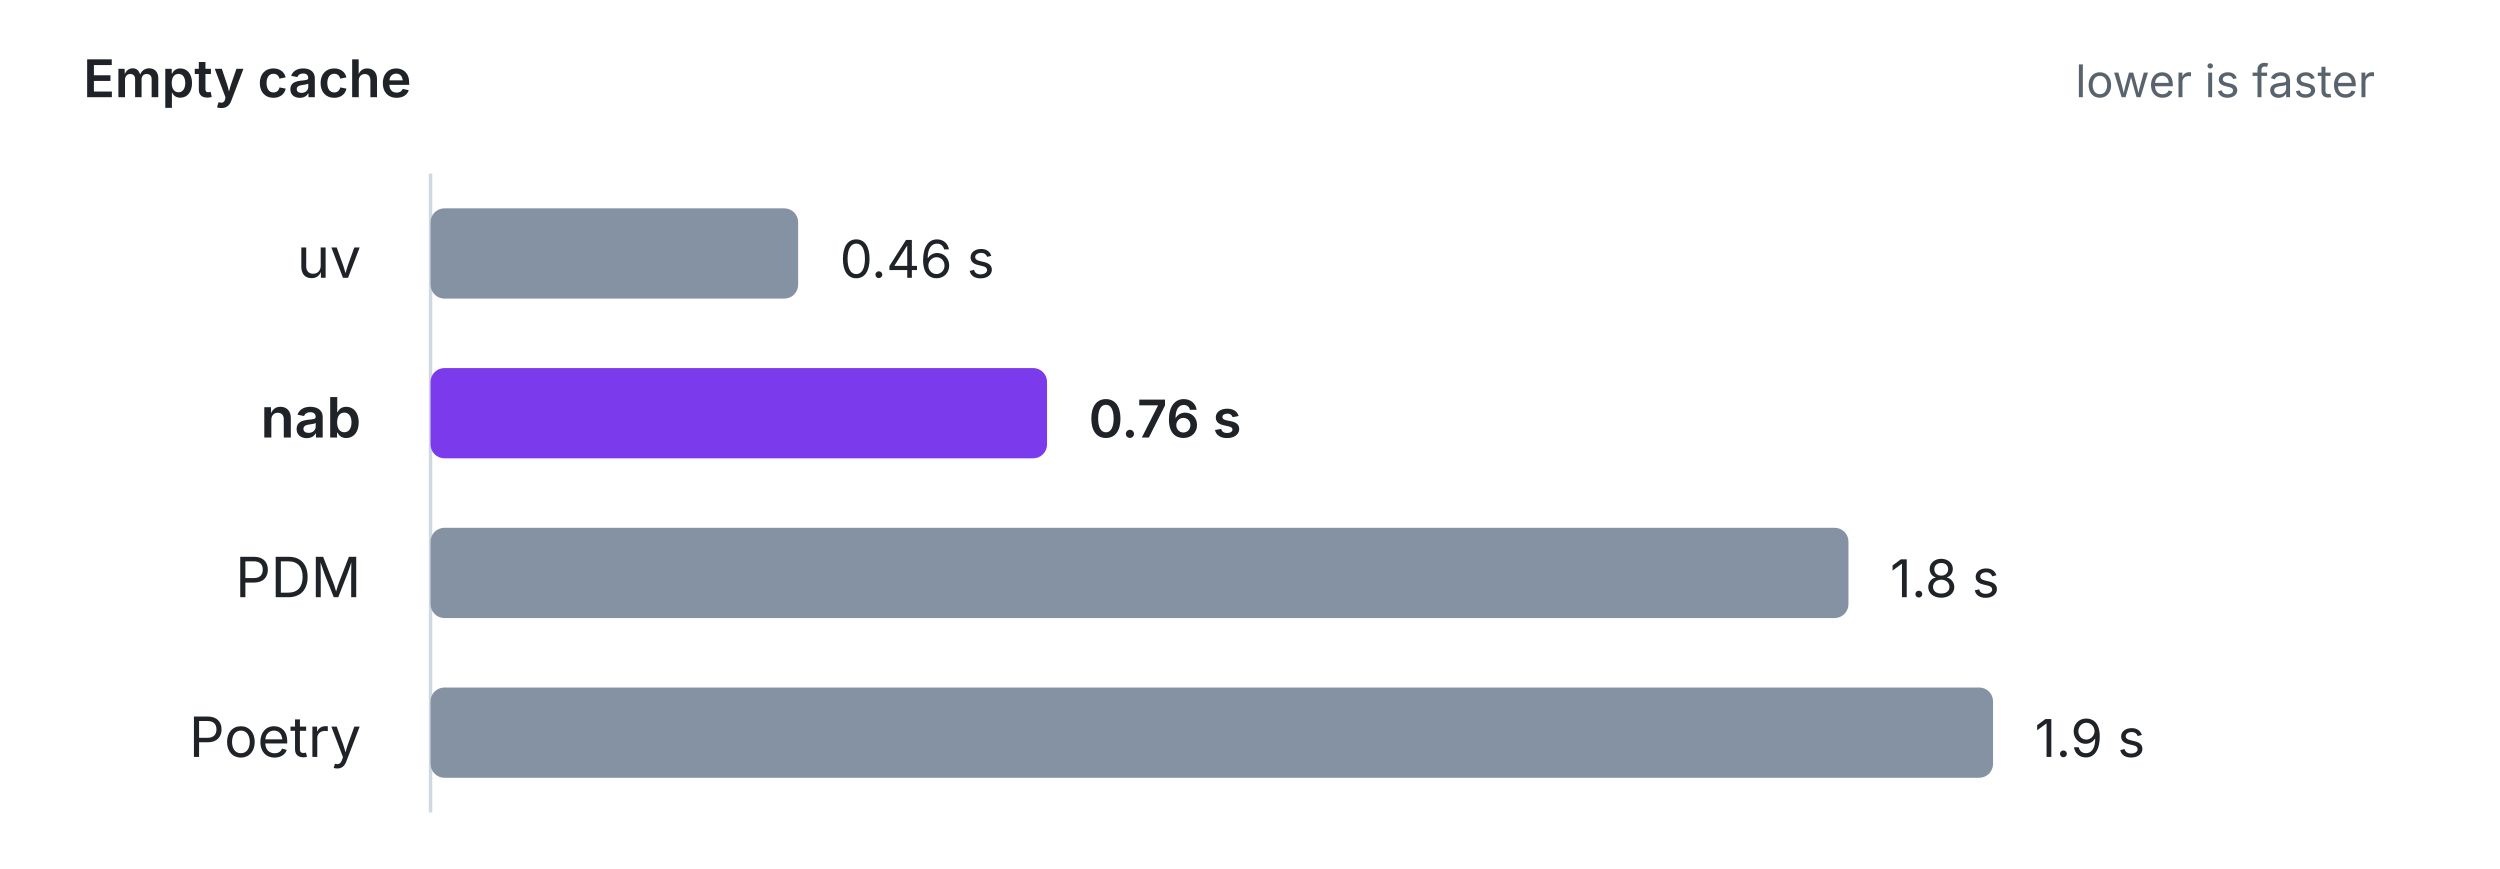
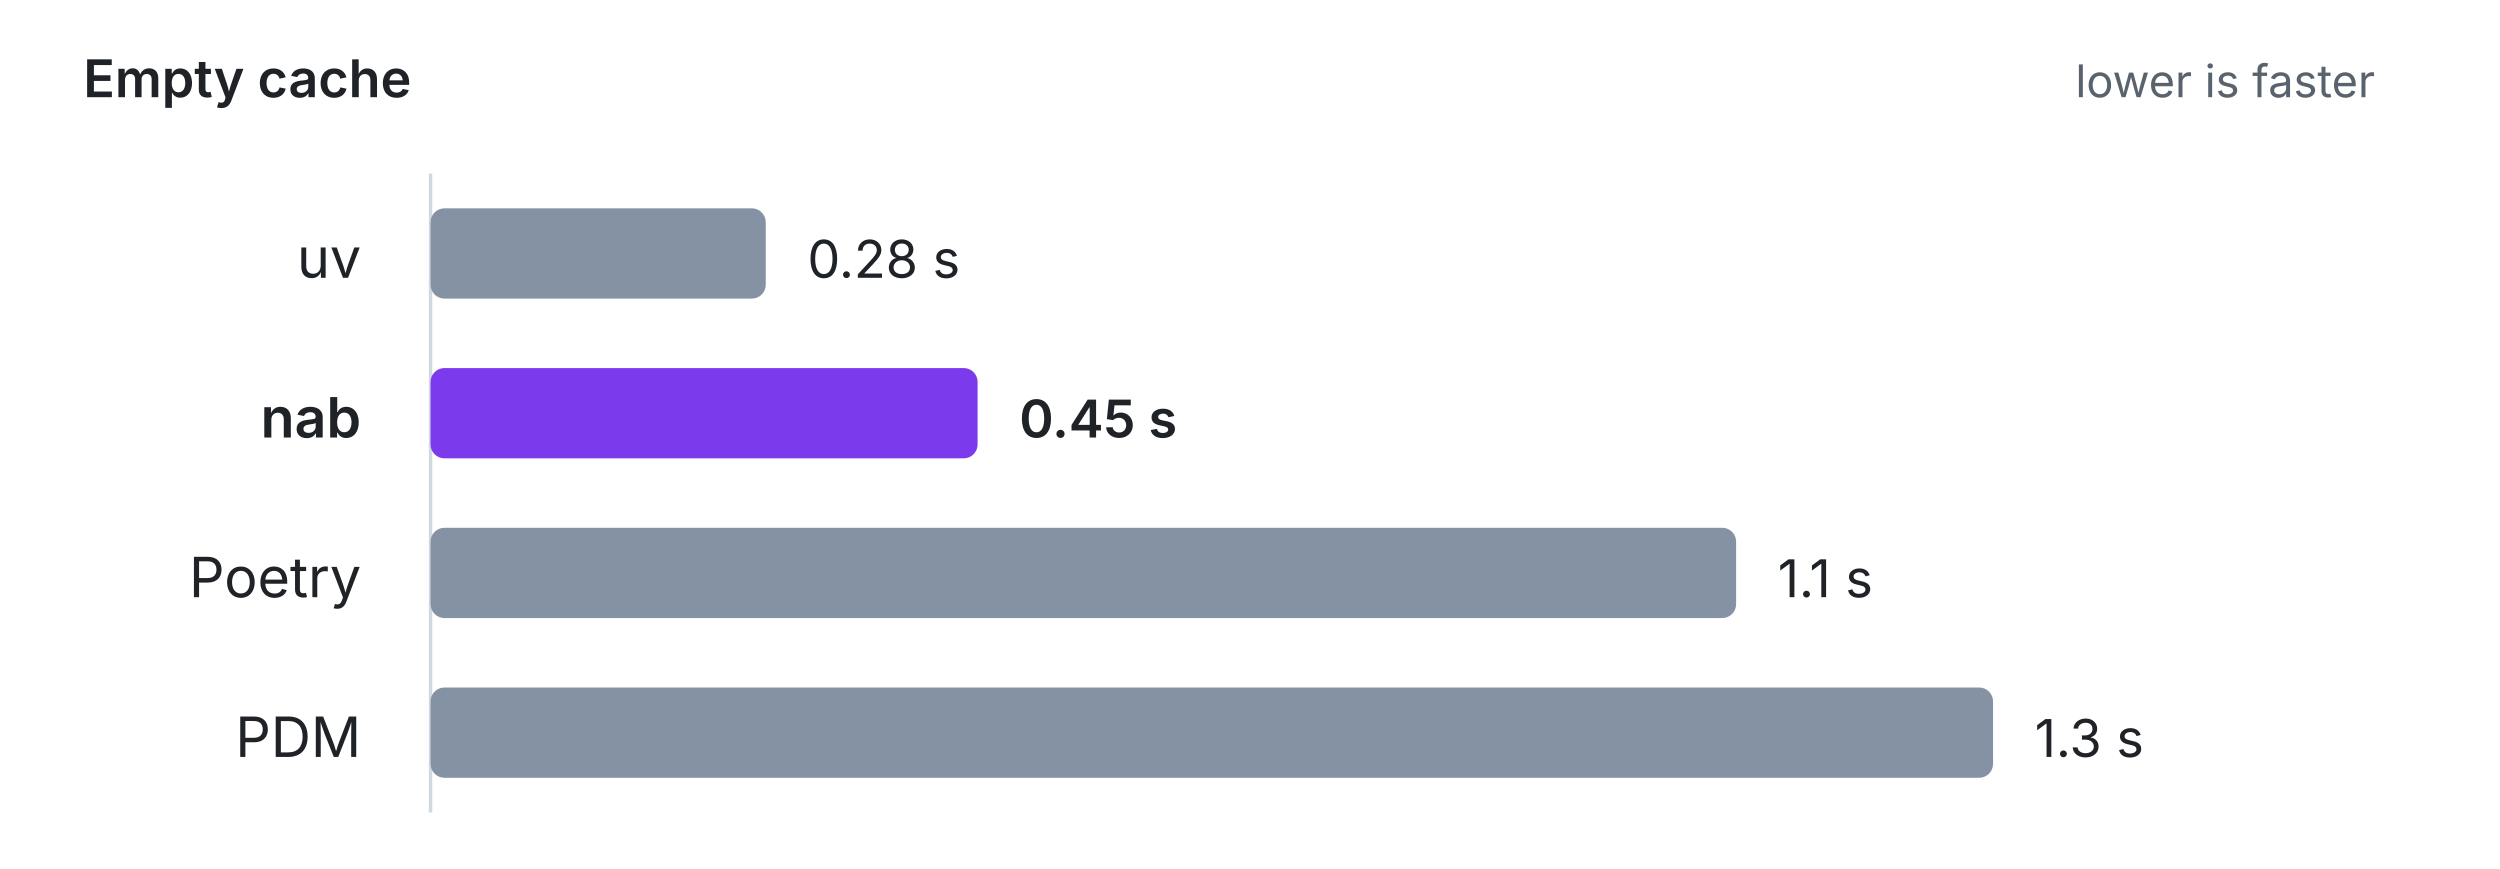
<svg xmlns="http://www.w3.org/2000/svg" width="720" height="250" viewBox="0 0 720 250" role="img" aria-labelledby="title desc">
  <g font-family="-apple-system, BlinkMacSystemFont, Segoe UI, sans-serif">
    <text x="24" y="28" fill="#1f2328" font-size="15" font-weight="600">Empty cache</text>
    <text x="684" y="28" text-anchor="end" fill="#59636e" font-size="13">lower is faster</text>
    <path d="M124 50V234" stroke="#d1d9e0" />
    <text x="104" y="80" text-anchor="end" fill="#1f2328" font-size="16" font-weight="400">uv</text>
-     <rect x="124" y="60" width="105.868" height="26" rx="4" fill="#8592a3" />
-     <text x="241.868" y="80" fill="#1f2328" font-size="15" font-weight="400">0.46 s</text>
+     <rect x="124" y="60" width="96.536" height="26" rx="4" fill="#8592a3" />
+     <text x="232.536" y="80" fill="#1f2328" font-size="15" font-weight="400">0.28 s</text>
    <text x="104" y="126" text-anchor="end" fill="#1f2328" font-size="16" font-weight="600">nab</text>
-     <rect x="124" y="106" width="177.550" height="26" rx="4" fill="#7c3aed" />
-     <text x="313.550" y="126" fill="#1f2328" font-size="15" font-weight="600">0.76 s</text>
-     <text x="104" y="172" text-anchor="end" fill="#1f2328" font-size="16" font-weight="400">PDM</text>
-     <rect x="124" y="152" width="408.359" height="26" rx="4" fill="#8592a3" />
-     <text x="544.359" y="172" fill="#1f2328" font-size="15" font-weight="400">1.8 s</text>
-     <text x="104" y="218" text-anchor="end" fill="#1f2328" font-size="16" font-weight="400">Poetry</text>
+     <rect x="124" y="106" width="157.549" height="26" rx="4" fill="#7c3aed" />
+     <text x="293.549" y="126" fill="#1f2328" font-size="15" font-weight="600">0.45 s</text>
+     <text x="104" y="172" text-anchor="end" fill="#1f2328" font-size="16" font-weight="400">Poetry</text>
+     <rect x="124" y="152" width="376.003" height="26" rx="4" fill="#8592a3" />
+     <text x="512.003" y="172" fill="#1f2328" font-size="15" font-weight="400">1.1 s</text>
+     <text x="104" y="218" text-anchor="end" fill="#1f2328" font-size="16" font-weight="400">PDM</text>
    <rect x="124" y="198" width="450.000" height="26" rx="4" fill="#8592a3" />
-     <text x="586.000" y="218" fill="#1f2328" font-size="15" font-weight="400">1.9 s</text>
+     <text x="586.000" y="218" fill="#1f2328" font-size="15" font-weight="400">1.3 s</text>
  </g>
</svg>
